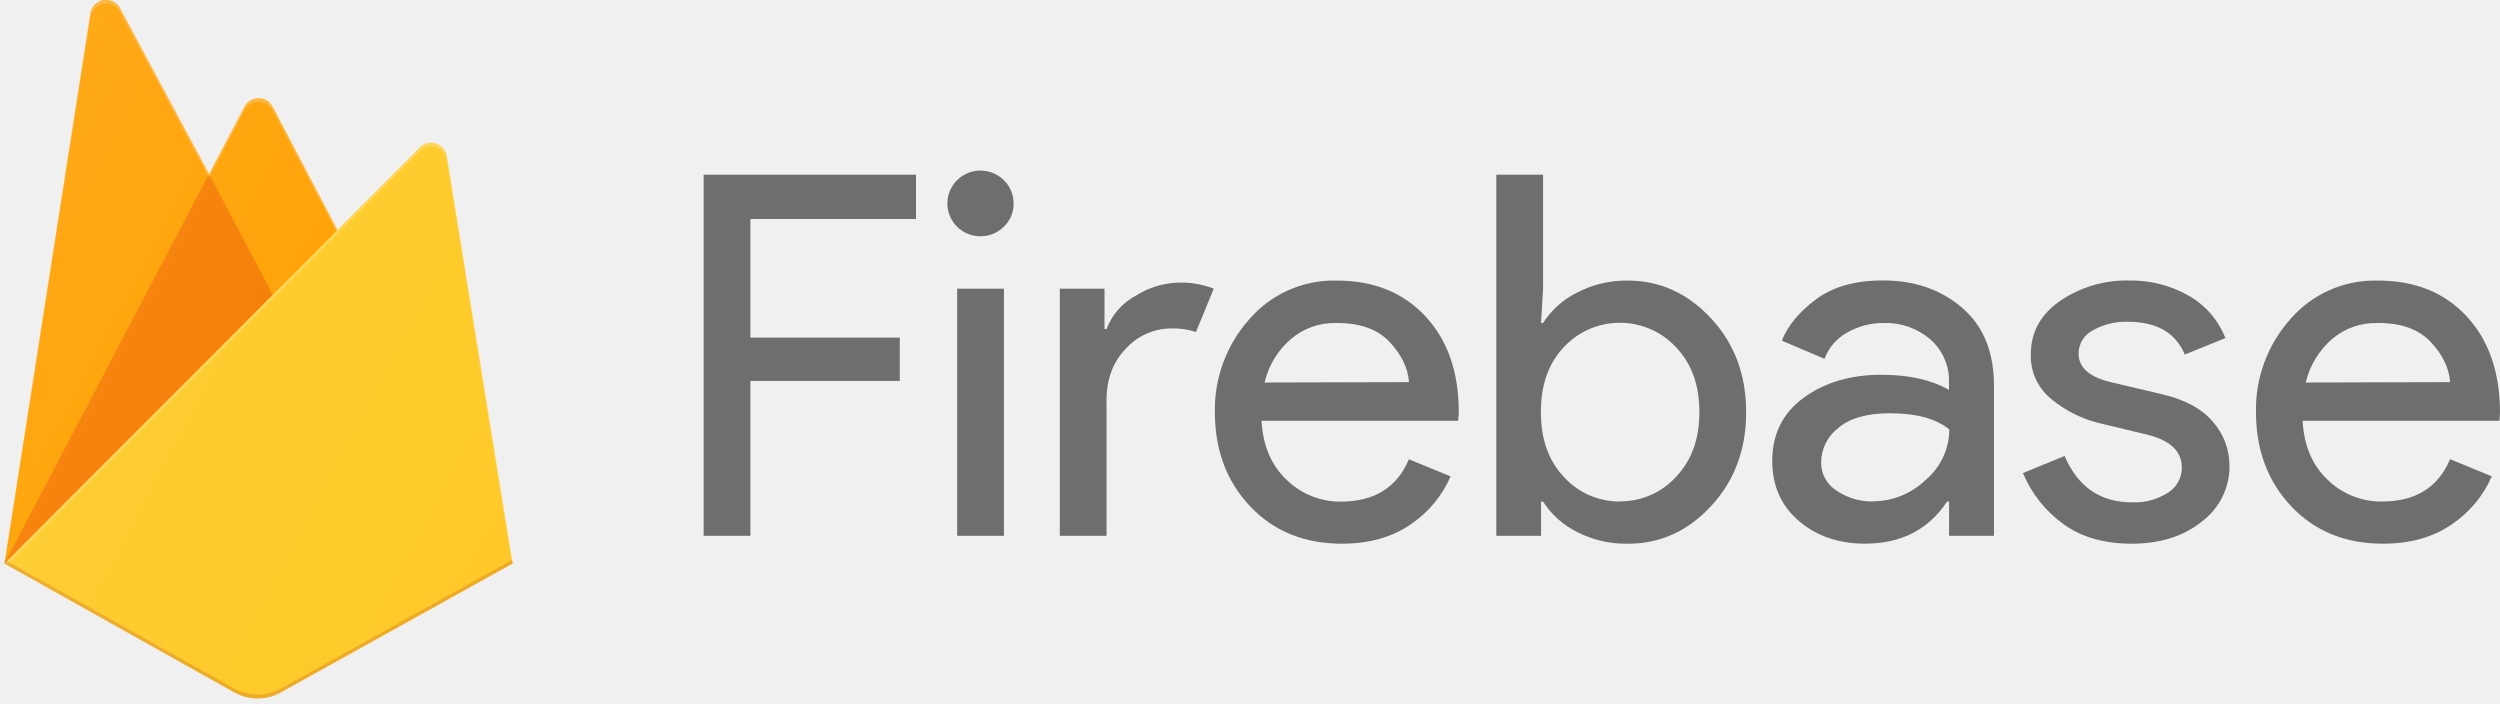
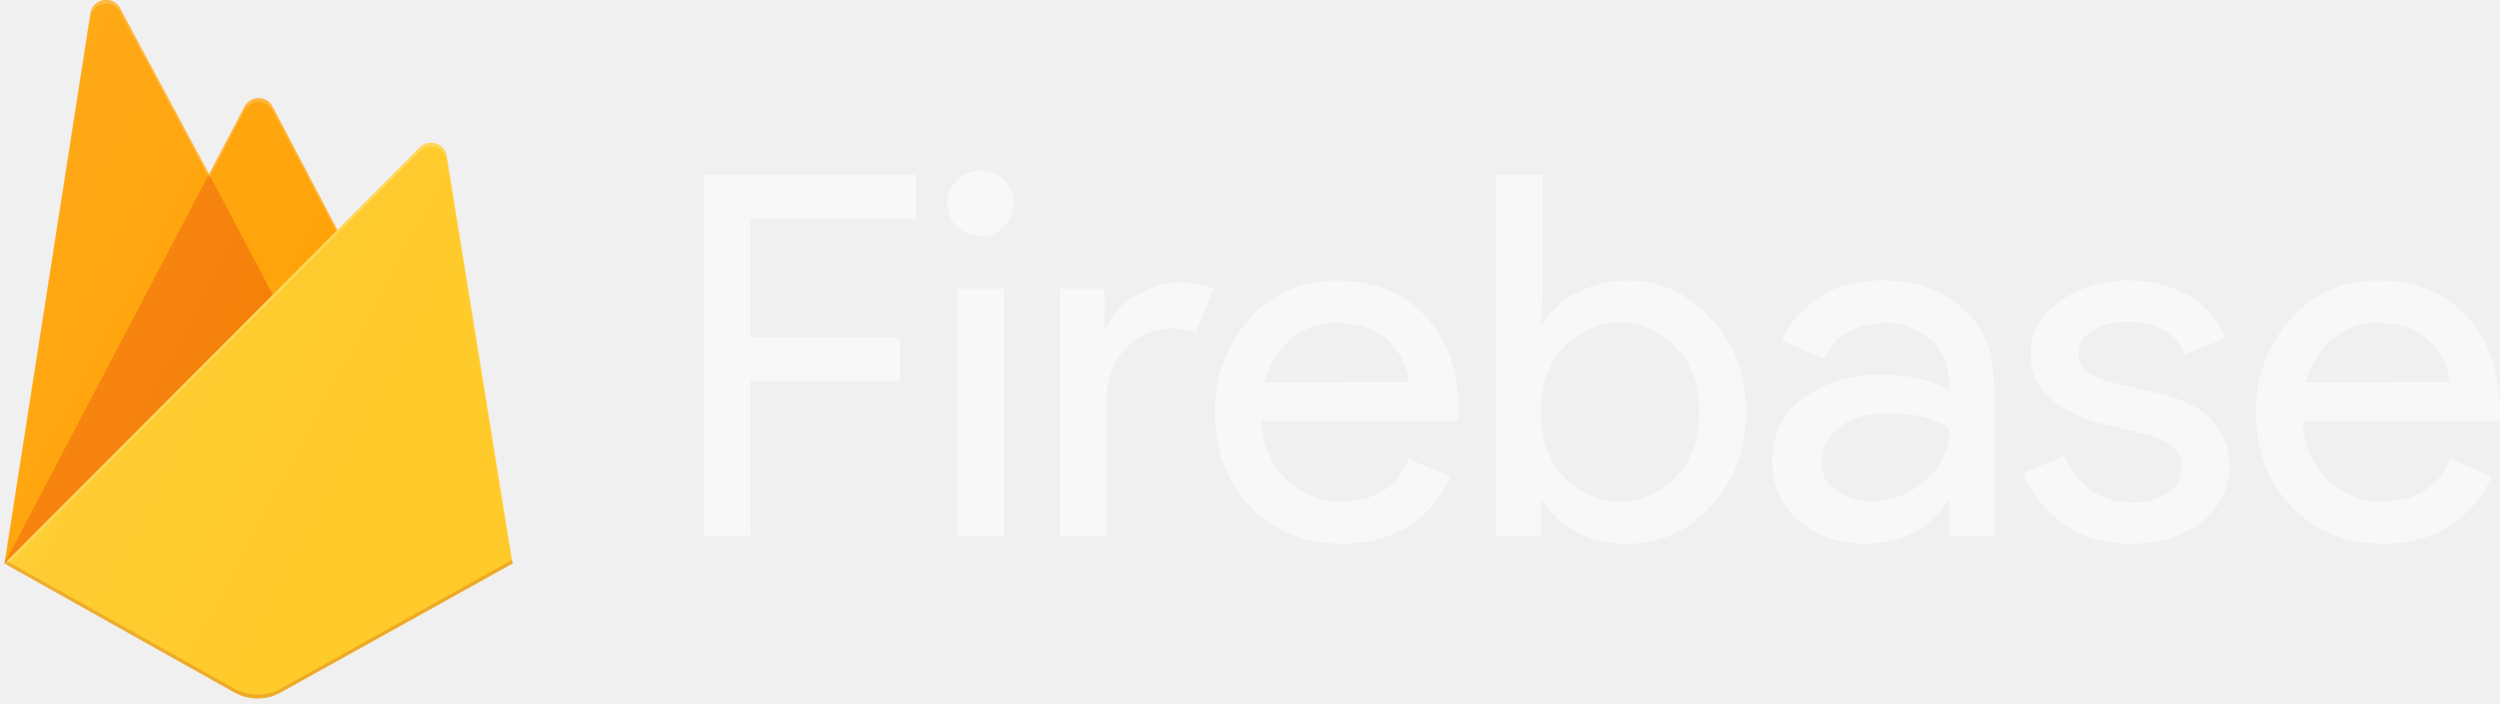
<svg xmlns="http://www.w3.org/2000/svg" xmlns:xlink="http://www.w3.org/1999/xlink" viewBox="23 6 469 132">
  <defs>
    <linearGradient id="a" x1="-3.49%" x2="100.83%" y1="17.02%" y2="92.9%">
      <stop offset="0%" stop-color="#fff" stop-opacity=".1" />
      <stop offset="14%" stop-color="#fff" stop-opacity=".08" />
      <stop offset="61%" stop-color="#fff" stop-opacity=".02" />
      <stop offset="100%" stop-color="#fff" stop-opacity="0" />
    </linearGradient>
    <path id="b" d="M106.687 35.274c-.186-1.098-.967-2-2.024-2.338s-2.215-.057-3.0.73L86.247 49.166l-12.12-23.145c-.513-.979-1.525-1.591-2.627-1.591s-2.114.613-2.627 1.591l-6.628 12.656L45.62 7.573c-.603-1.13-1.859-1.746-3.118-1.53s-2.239 1.216-2.433 2.483L24 111.701l42.973 24.165c2.699 1.511 5.985 1.511 8.684 0L119 111.701l-12.313-76.427z" />
  </defs>
-   <path opacity=".54" d="M163.773 106.518H155V38.765h39.844v8.324h-31.07v22.244h28.025v8.132h-28.025v29.052zm47.567-58.002c-2.091 2.085-5.375 2.413-7.843.782s-3.431-4.764-2.3-7.484 4.04-4.268 6.947-3.697 5.004 3.102 5.006 6.044c.028 1.639-.63 3.215-1.817 4.354h.007zm0 58.002h-8.773V60.152h8.773v46.366zm19.252 0h-8.773V60.152h8.386v7.57h.38c1.013-2.668 2.958-4.885 5.481-6.247 2.409-1.535 5.196-2.387 8.058-2.462 2.247-.063 4.484.324 6.576 1.138l-3.337 8.132a13.355 13.355 0 0 0-4.67-.665c-3.217.016-6.279 1.374-8.438 3.741-2.448 2.494-3.672 5.759-3.672 9.795l.007 25.364zm44.149 1.478c-7.055 0-12.79-2.334-17.204-7s-6.623-10.554-6.628-17.661c-.13-6.399 2.167-12.612 6.435-17.409 4.087-4.775 10.134-7.455 16.444-7.29 6.926 0 12.472 2.24 16.638 6.72s6.246 10.473 6.24 17.979l-.097 1.612h-36.902c.253 4.667 1.827 8.363 4.722 11.089 2.707 2.637 6.358 4.1 10.15 4.066 6.291 0 10.548-2.65 12.773-7.947l7.82 3.216c-1.585 3.666-4.198 6.802-7.529 9.034-3.5 2.395-7.788 3.593-12.862 3.593zm12.586-30.309c-.189-2.651-1.413-5.175-3.672-7.57s-5.618-3.568-10.076-3.519c-3.092-.054-6.096 1.025-8.438 3.031-2.453 2.134-4.17 4.978-4.908 8.132l27.094-.074zm41.036 30.309c-3.319.065-6.602-.697-9.548-2.218-2.587-1.295-4.776-3.256-6.338-5.677h-.38v6.417h-8.393V38.765h8.773V60.152l-.38 6.431h.38c1.562-2.422 3.751-4.383 6.338-5.677 2.941-1.538 6.224-2.319 9.548-2.269 6.037 0 11.251 2.366 15.64 7.097s6.581 10.598 6.576 17.602-2.192 12.87-6.576 17.602-9.597 7.085-15.64 7.06zm-1.43-7.947c3.997.032 7.815-1.64 10.486-4.591 2.924-3.061 4.387-7.114 4.387-12.161s-1.462-9.1-4.387-12.161c-2.702-2.915-6.508-4.578-10.499-4.587s-7.804 1.638-10.518 4.542c-2.89 3.026-4.335 7.094-4.335 12.205s1.46 9.191 4.379 12.242c2.688 2.94 6.517 4.595 10.516 4.546l-.03-.037zm45.981 7.947c-4.965 0-9.111-1.419-12.437-4.258s-4.995-6.592-5.005-11.259c0-5.047 1.971-9.004 5.913-11.872s8.803-4.302 14.582-4.302c5.149 0 9.37.946 12.661 2.839V77.82c.126-3.116-1.171-6.123-3.53-8.184-2.402-2.053-5.493-3.138-8.662-3.038-2.425-.03-4.813.59-6.911 1.796-1.966 1.081-3.473 2.829-4.245 4.923l-8.006-3.408c1.082-2.784 3.212-5.367 6.4-7.747s7.373-3.563 12.586-3.548c5.958 0 10.923 1.725 14.895 5.175s5.943 8.339 5.913 14.667v28.062h-8.416v-6.431h-.38c-3.5 5.273-8.617 7.9-15.349 7.9zm1.43-7.947c3.687-.013 7.225-1.441 9.875-3.985 2.824-2.363 4.458-5.84 4.468-9.507-2.482-2.021-6.206-3.031-11.171-3.031-4.26 0-7.47.914-9.63 2.743-2.016 1.538-3.209 3.908-3.24 6.431-.041 2.196 1.093 4.25 2.98 5.396 1.984 1.324 4.327 2.018 6.718 1.989v-.037zm48.521 7.947c-5.213 0-9.518-1.262-12.914-3.785-3.304-2.422-5.879-5.694-7.447-9.462l7.82-3.216c2.482 5.806 6.703 8.708 12.661 8.708 2.367.096 4.706-.531 6.703-1.796 1.646-1.014 2.64-2.808 2.622-4.731 0-3.026-2.13-5.076-6.4-6.151l-9.436-2.269c-3.105-.815-5.998-2.283-8.483-4.302-2.645-2.048-4.136-5.233-4.007-8.56 0-4.1 1.827-7.427 5.481-9.98 3.822-2.604 8.376-3.945 13.011-3.829 3.87-.061 7.686.906 11.052 2.802 3.178 1.791 5.635 4.616 6.956 7.999l-7.619 3.09c-1.713-4.1-5.273-6.151-10.68-6.151-2.3-.076-4.576.482-6.576 1.612-1.639.843-2.667 2.522-2.666 4.354 0 2.651 2.065 4.45 6.196 5.396l9.242 2.181c4.384.986 7.626 2.711 9.726 5.175 2.034 2.302 3.152 5.262 3.143 8.324.041 4.082-1.868 7.943-5.146 10.409-3.431 2.789-7.847 4.184-13.249 4.184zm47.187 0c-7.055 0-12.79-2.334-17.204-7S446.225 90.429 446.22 83.298c-.13-6.399 2.167-12.612 6.435-17.409 4.103-4.763 10.156-7.429 16.466-7.252 6.95 0 12.497 2.24 16.638 6.72S491.98 75.829 492 83.335l-.097 1.612H454.97c.253 4.667 1.827 8.363 4.722 11.089 2.715 2.637 6.375 4.095 10.173 4.051 6.291 0 10.548-2.65 12.773-7.947l7.82 3.216c-1.584 3.666-4.198 6.802-7.529 9.034-3.5 2.405-7.793 3.607-12.877 3.607zm12.586-30.309c-.189-2.651-1.413-5.175-3.672-7.57s-5.613-3.568-10.062-3.519c-3.092-.053-6.096 1.026-8.438 3.031-2.453 2.134-4.17 4.978-4.908 8.132l27.079-.074z" />
+   <path fill="#fff" opacity="0.54" d="M163.773 106.518H155V38.765h39.844v8.324h-31.07v22.244h28.025v8.132h-28.025v29.052zm47.567-58.002c-2.091 2.085-5.375 2.413-7.843.782s-3.431-4.764-2.3-7.484 4.04-4.268 6.947-3.697 5.004 3.102 5.006 6.044c.028 1.639-.63 3.215-1.817 4.354h.007zm0 58.002h-8.773V60.152h8.773v46.366zm19.252 0h-8.773V60.152h8.386v7.57h.38c1.013-2.668 2.958-4.885 5.481-6.247 2.409-1.535 5.196-2.387 8.058-2.462 2.247-.063 4.484.324 6.576 1.138l-3.337 8.132a13.355 13.355 0 0 0-4.67-.665c-3.217.016-6.279 1.374-8.438 3.741-2.448 2.494-3.672 5.759-3.672 9.795l.007 25.364zm44.149 1.478c-7.055 0-12.79-2.334-17.204-7s-6.623-10.554-6.628-17.661c-.13-6.399 2.167-12.612 6.435-17.409 4.087-4.775 10.134-7.455 16.444-7.29 6.926 0 12.472 2.24 16.638 6.72s6.246 10.473 6.24 17.979l-.097 1.612h-36.902c.253 4.667 1.827 8.363 4.722 11.089 2.707 2.637 6.358 4.1 10.15 4.066 6.291 0 10.548-2.65 12.773-7.947l7.82 3.216c-1.585 3.666-4.198 6.802-7.529 9.034-3.5 2.395-7.788 3.593-12.862 3.593zm12.586-30.309c-.189-2.651-1.413-5.175-3.672-7.57s-5.618-3.568-10.076-3.519c-3.092-.054-6.096 1.025-8.438 3.031-2.453 2.134-4.17 4.978-4.908 8.132l27.094-.074zm41.036 30.309c-3.319.065-6.602-.697-9.548-2.218-2.587-1.295-4.776-3.256-6.338-5.677h-.38v6.417h-8.393V38.765h8.773V60.152l-.38 6.431h.38c1.562-2.422 3.751-4.383 6.338-5.677 2.941-1.538 6.224-2.319 9.548-2.269 6.037 0 11.251 2.366 15.64 7.097s6.581 10.598 6.576 17.602-2.192 12.87-6.576 17.602-9.597 7.085-15.64 7.06zm-1.43-7.947c3.997.032 7.815-1.64 10.486-4.591 2.924-3.061 4.387-7.114 4.387-12.161s-1.462-9.1-4.387-12.161c-2.702-2.915-6.508-4.578-10.499-4.587s-7.804 1.638-10.518 4.542c-2.89 3.026-4.335 7.094-4.335 12.205s1.46 9.191 4.379 12.242c2.688 2.94 6.517 4.595 10.516 4.546l-.03-.037zm45.981 7.947c-4.965 0-9.111-1.419-12.437-4.258s-4.995-6.592-5.005-11.259c0-5.047 1.971-9.004 5.913-11.872s8.803-4.302 14.582-4.302c5.149 0 9.37.946 12.661 2.839V77.82c.126-3.116-1.171-6.123-3.53-8.184-2.402-2.053-5.493-3.138-8.662-3.038-2.425-.03-4.813.59-6.911 1.796-1.966 1.081-3.473 2.829-4.245 4.923l-8.006-3.408c1.082-2.784 3.212-5.367 6.4-7.747s7.373-3.563 12.586-3.548c5.958 0 10.923 1.725 14.895 5.175s5.943 8.339 5.913 14.667v28.062h-8.416v-6.431h-.38c-3.5 5.273-8.617 7.9-15.349 7.9zm1.43-7.947c3.687-.013 7.225-1.441 9.875-3.985 2.824-2.363 4.458-5.84 4.468-9.507-2.482-2.021-6.206-3.031-11.171-3.031-4.26 0-7.47.914-9.63 2.743-2.016 1.538-3.209 3.908-3.24 6.431-.041 2.196 1.093 4.25 2.98 5.396 1.984 1.324 4.327 2.018 6.718 1.989v-.037zm48.521 7.947c-5.213 0-9.518-1.262-12.914-3.785-3.304-2.422-5.879-5.694-7.447-9.462l7.82-3.216c2.482 5.806 6.703 8.708 12.661 8.708 2.367.096 4.706-.531 6.703-1.796 1.646-1.014 2.64-2.808 2.622-4.731 0-3.026-2.13-5.076-6.4-6.151l-9.436-2.269c-3.105-.815-5.998-2.283-8.483-4.302-2.645-2.048-4.136-5.233-4.007-8.56 0-4.1 1.827-7.427 5.481-9.98 3.822-2.604 8.376-3.945 13.011-3.829 3.87-.061 7.686.906 11.052 2.802 3.178 1.791 5.635 4.616 6.956 7.999l-7.619 3.09c-1.713-4.1-5.273-6.151-10.68-6.151-2.3-.076-4.576.482-6.576 1.612-1.639.843-2.667 2.522-2.666 4.354 0 2.651 2.065 4.45 6.196 5.396l9.242 2.181c4.384.986 7.626 2.711 9.726 5.175 2.034 2.302 3.152 5.262 3.143 8.324.041 4.082-1.868 7.943-5.146 10.409-3.431 2.789-7.847 4.184-13.249 4.184zm47.187 0c-7.055 0-12.79-2.334-17.204-7S446.225 90.429 446.22 83.298c-.13-6.399 2.167-12.612 6.435-17.409 4.103-4.763 10.156-7.429 16.466-7.252 6.95 0 12.497 2.24 16.638 6.72S491.98 75.829 492 83.335l-.097 1.612H454.97c.253 4.667 1.827 8.363 4.722 11.089 2.715 2.637 6.375 4.095 10.173 4.051 6.291 0 10.548-2.65 12.773-7.947l7.82 3.216c-1.584 3.666-4.198 6.802-7.529 9.034-3.5 2.405-7.793 3.607-12.877 3.607zm12.586-30.309c-.189-2.651-1.413-5.175-3.672-7.57s-5.613-3.568-10.062-3.519c-3.092-.053-6.096 1.026-8.438 3.031-2.453 2.134-4.17 4.978-4.908 8.132l27.079-.074z" />
  <path fill="#ffa000" d="M23.833 111.719L39.965 8.491c.197-1.266 1.182-2.264 2.445-2.479s2.522.403 3.126 1.533L62.22 38.662l6.65-12.662c.515-.979 1.53-1.592 2.637-1.592s2.122.613 2.637 1.592l45.023 85.718H23.833z" />
  <path fill="#f57c00" d="M79.566 71.507L62.212 38.647l-38.379 73.072L79.566 71.507z" />
  <path fill="#ffca28" d="M119.167 111.719l-12.356-76.46c-.187-1.098-.97-2-2.031-2.34s-2.223-.057-3.011.73l-77.935 78.069 43.123 24.183c2.708 1.512 6.006 1.512 8.714 0l43.496-24.183z" />
  <path fill="#fff" fill-opacity=".2" d="M106.811 35.258c-.187-1.098-.97-2-2.031-2.34s-2.223-.057-3.011.73L86.3 49.156 74.136 26c-.515-.979-1.53-1.592-2.637-1.592s-2.122.613-2.637 1.592l-6.65 12.662L45.529 7.545c-.605-1.13-1.865-1.747-3.13-1.53S40.153 7.231 39.958 8.498L23.833 111.719h-.052l.052.06.424.208 77.488-77.578c.788-.791 1.952-1.076 3.016-.737s1.849 1.244 2.034 2.346l12.252 75.775.119-.074-12.356-76.46zm-82.836 76.319L39.965 9.228c.195-1.267 1.178-2.268 2.442-2.484s2.524.4 3.13 1.53L62.22 39.392l6.65-12.662c.515-.979 1.53-1.592 2.637-1.592s2.122.613 2.637 1.592l11.917 22.664-62.086 62.183z" />
  <path fill="#a52714" opacity=".2" d="M75.671 135.172c-2.708 1.512-6.006 1.512-8.714 0L23.938 111.056l-.104.663 43.123 24.176c2.708 1.512 6.006 1.512 8.714 0l43.496-24.176-.112-.685-43.384 24.139z" />
  <use fill="url(#a)" xlink:href="#b" />
</svg>
